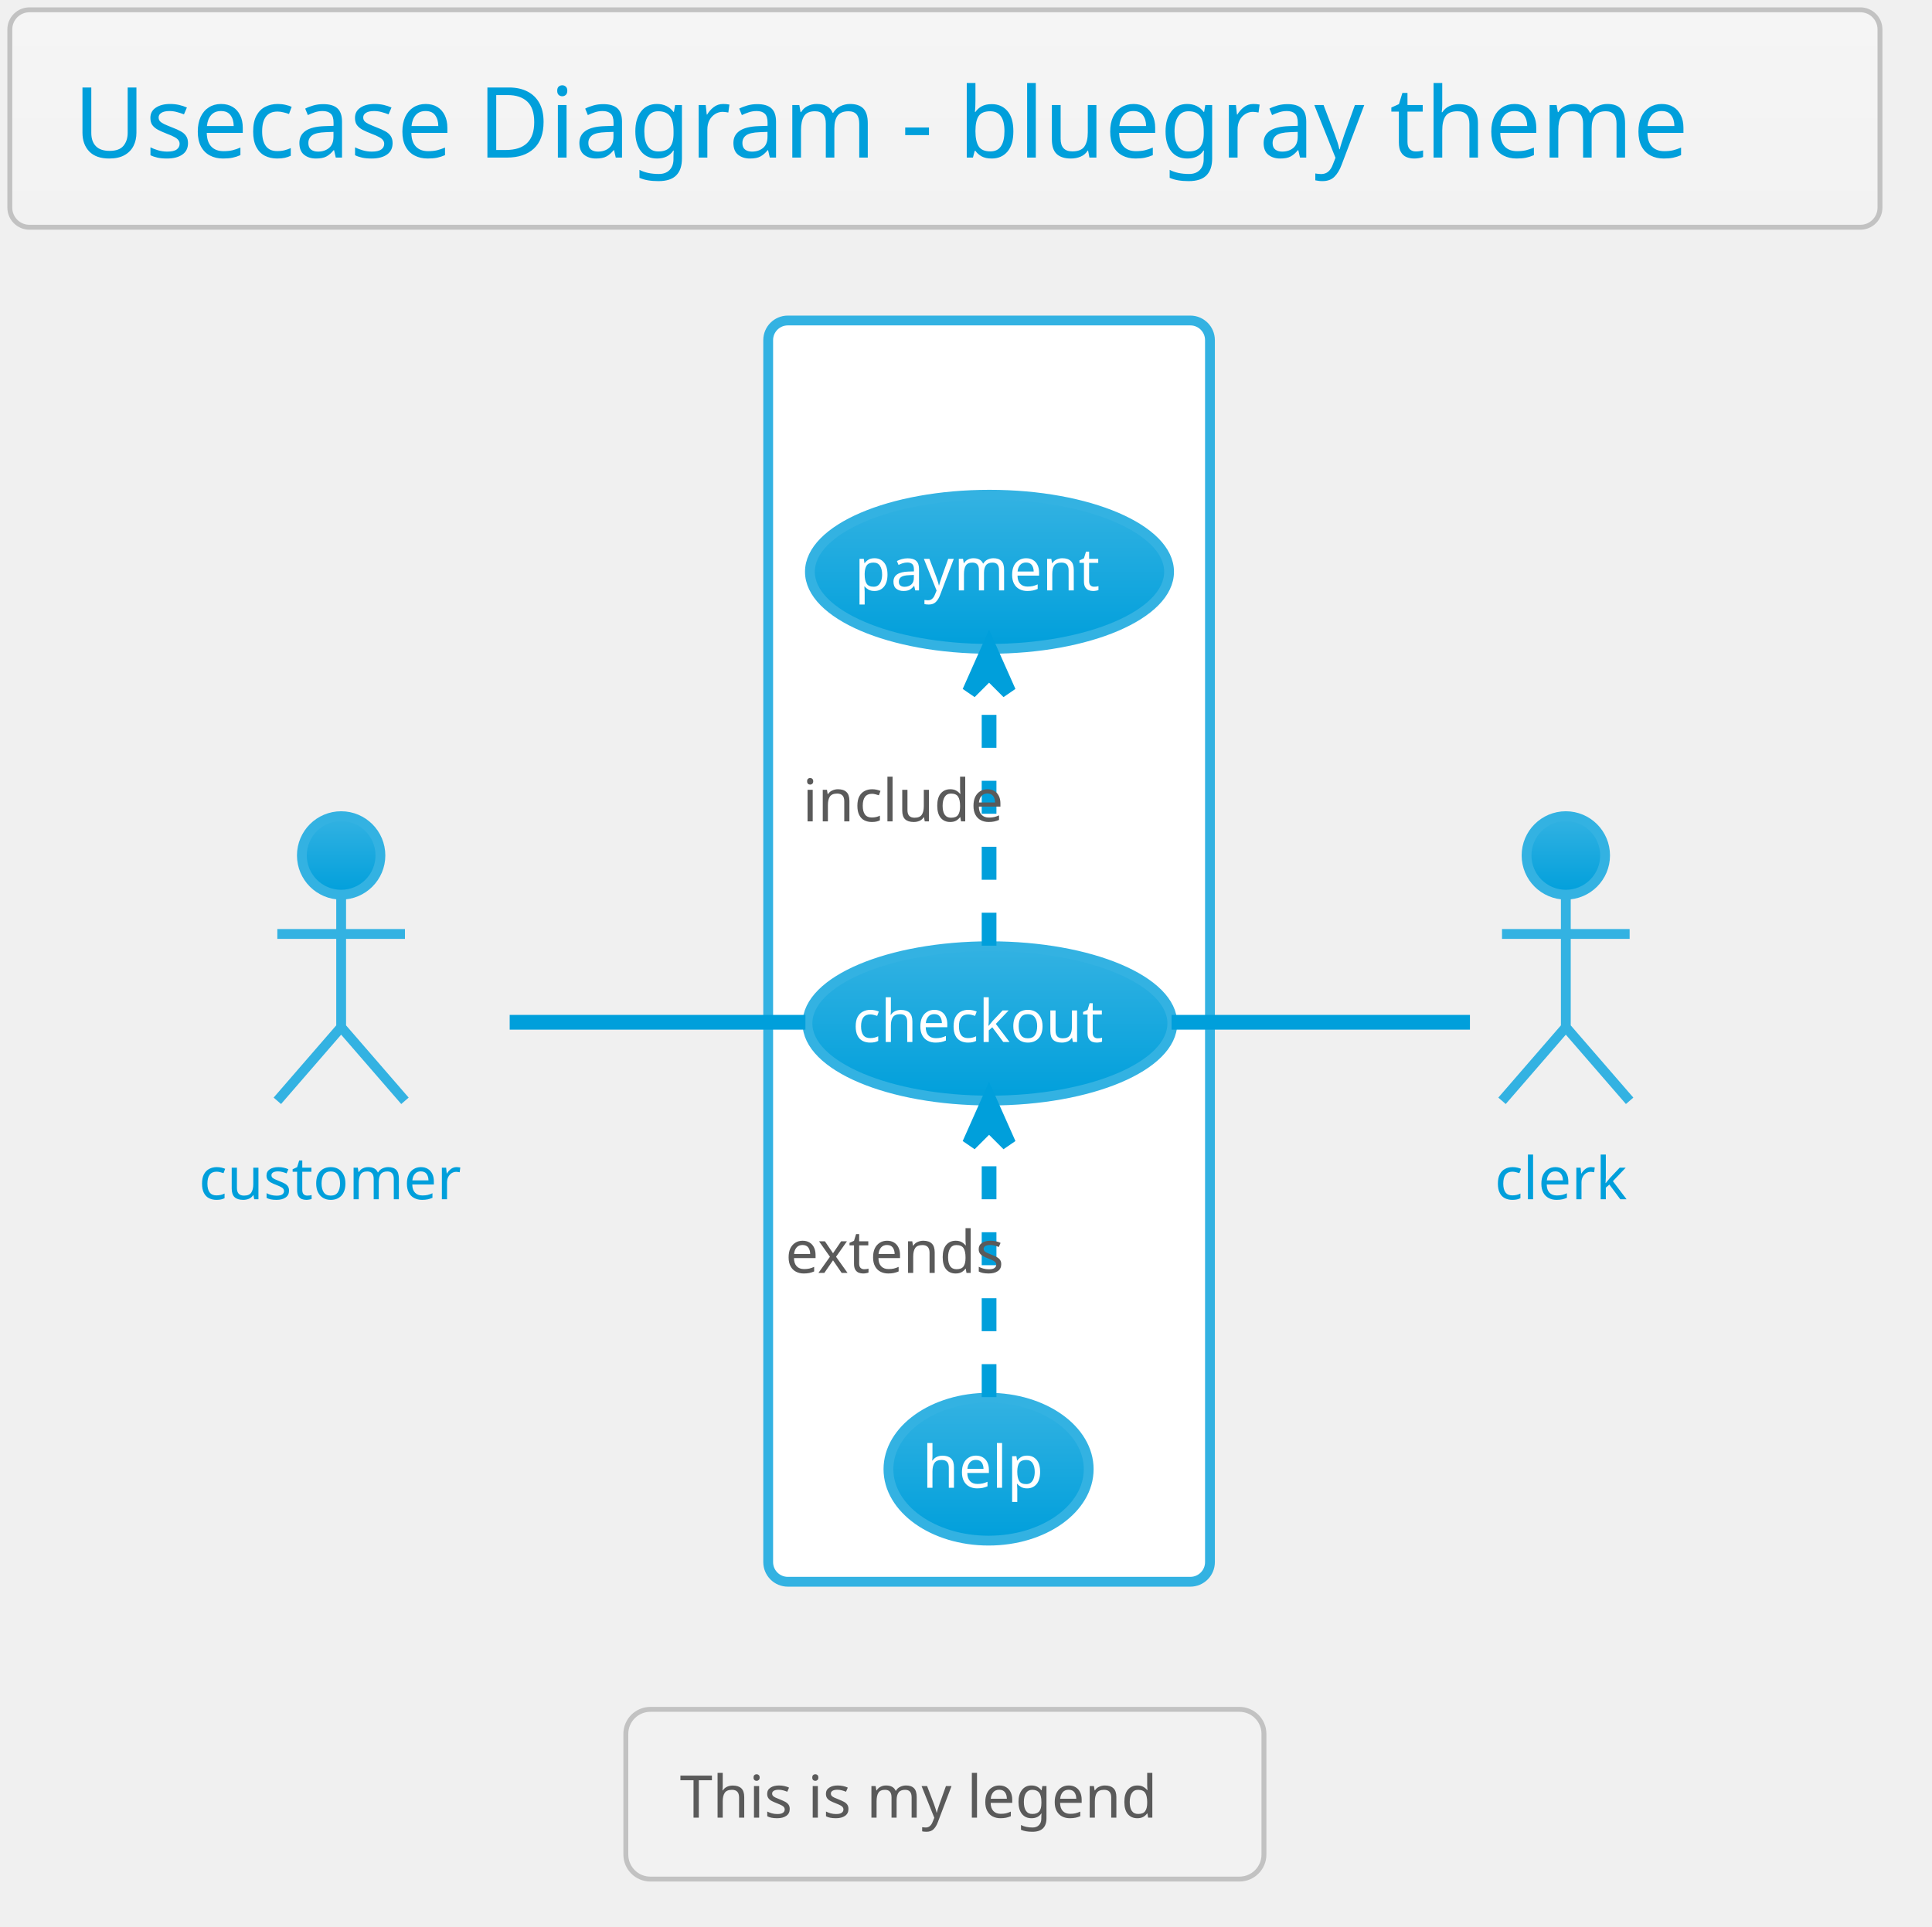
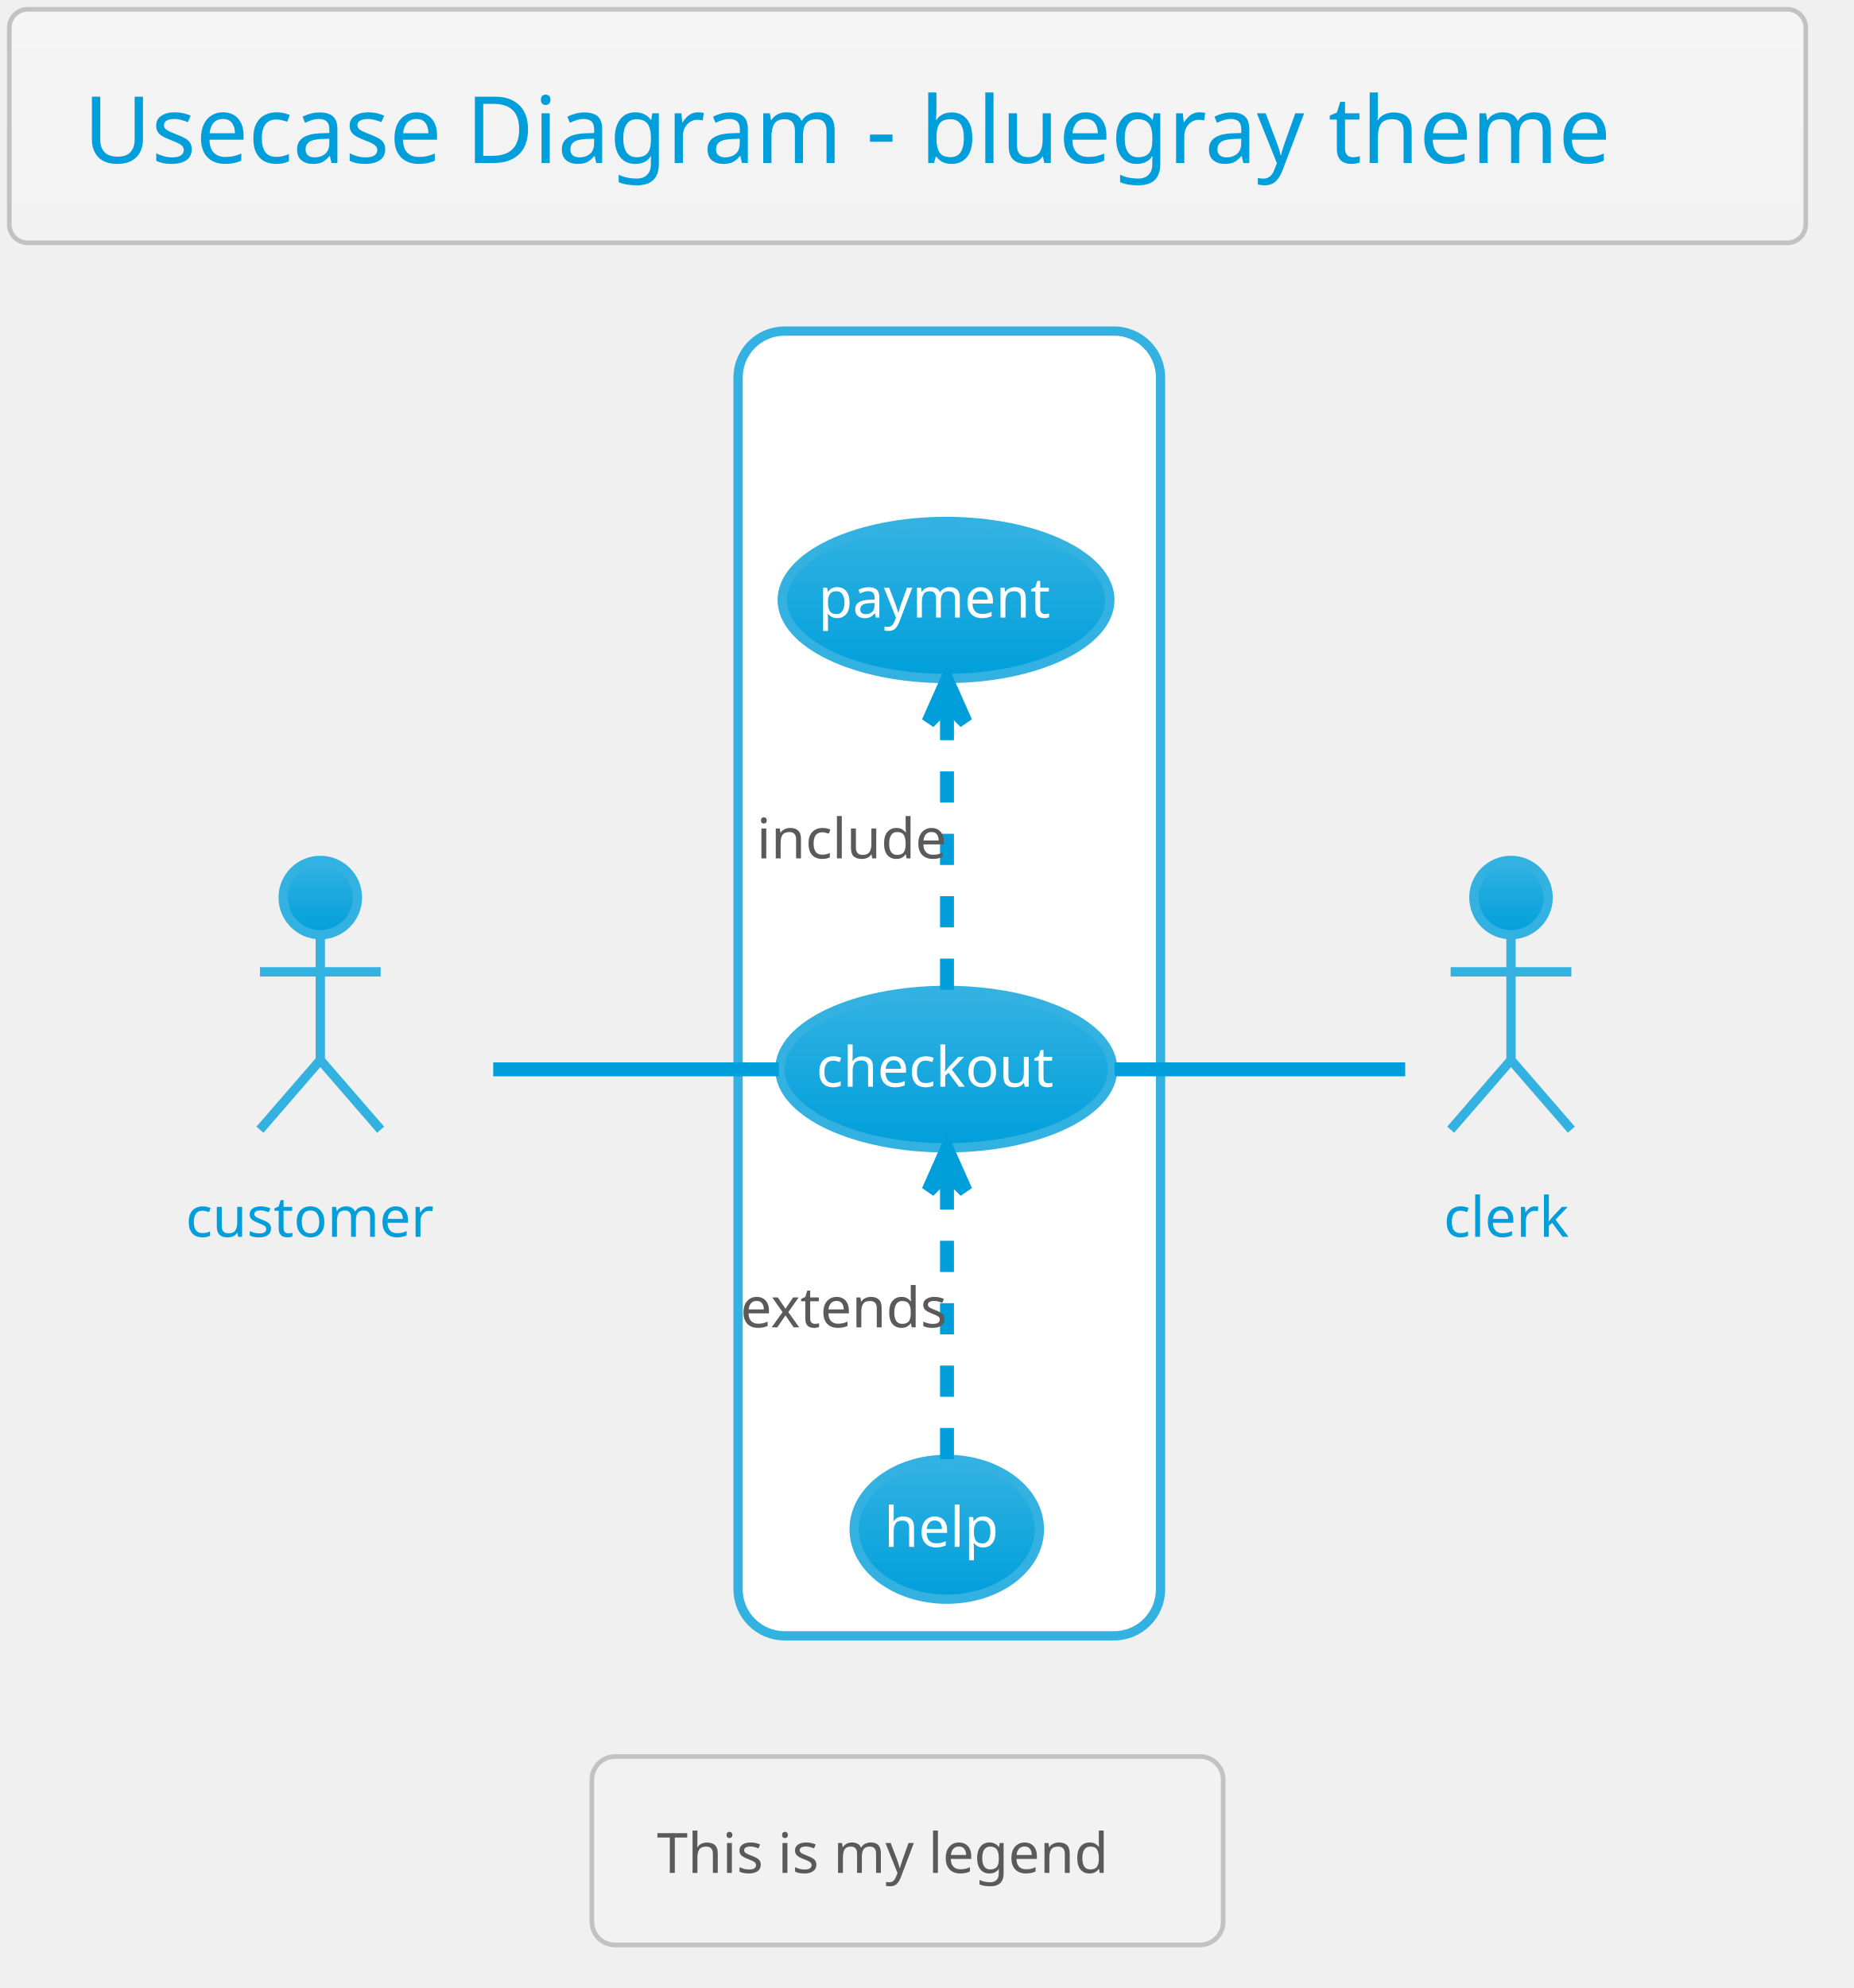
- <svg xmlns="http://www.w3.org/2000/svg" contentScriptType="application/ecmascript" contentStyleType="text/css" height="409.375px" preserveAspectRatio="none" style="width:410px;height:409px;" version="1.1" viewBox="0 0 410 409" width="410.417px" zoomAndPan="magnify">
+ <svg xmlns="http://www.w3.org/2000/svg" contentScriptType="application/ecmascript" contentStyleType="text/css" height="446.875px" preserveAspectRatio="none" style="width:416px;height:446px;" version="1.1" viewBox="0 0 416 446" width="416.667px" zoomAndPan="magnify">
  <defs>
-     <linearGradient id="g1jb3k68zqut380" x1="50%" x2="50%" y1="0%" y2="100%">
+     <linearGradient id="g1oe5v1jpbz0e0" x1="50%" x2="50%" y1="0%" y2="100%">
      <stop offset="0%" stop-color="#F5F5F5" />
      <stop offset="100%" stop-color="#F2F2F2" />
    </linearGradient>
-     <linearGradient id="g1jb3k68zqut381" x1="50%" x2="50%" y1="0%" y2="100%">
+     <linearGradient id="g1oe5v1jpbz0e1" x1="50%" x2="50%" y1="0%" y2="100%">
      <stop offset="0%" stop-color="#33B2E2" />
      <stop offset="100%" stop-color="#009FDB" />
    </linearGradient>
  </defs>
  <g>
-     <rect fill="url(#g1jb3k68zqut380)" height="46.153" rx="4.167" ry="4.167" style="stroke: #C2C2C2; stroke-width: 1.042;" width="396.875" x="2.083" y="2.083" />
-     <text fill="#009FDB" font-family="Verdana" font-size="20.833" lengthAdjust="spacingAndGlyphs" textLength="369.792" x="15.625" y="33.445">Usecase Diagram - bluegray theme</text>
-     <rect fill="#FFFFFF" height="267.708" rx="4.167" ry="4.167" style="stroke: #33B2E2; stroke-width: 2.083;" width="93.75" x="163.021" y="68.028" />
-     <text fill="#FFFFFF" font-family="Verdana" font-size="12.5" font-weight="bold" lengthAdjust="spacingAndGlyphs" textLength="61.458" x="179.167" y="87.887">checkout</text>
-     <ellipse cx="210.068" cy="217.221" fill="url(#g1jb3k68zqut381)" rx="38.714" ry="16.381" style="stroke: #33B2E2; stroke-width: 2.083;" />
-     <text fill="#FFFFFF" font-family="Verdana" font-size="12.5" lengthAdjust="spacingAndGlyphs" textLength="58.333" x="180.901" y="221.171">checkout</text>
-     <ellipse cx="209.985" cy="121.364" fill="url(#g1jb3k68zqut381)" rx="38.11" ry="16.357" style="stroke: #33B2E2; stroke-width: 2.083;" />
-     <text fill="#FFFFFF" font-family="Verdana" font-size="12.5" lengthAdjust="spacingAndGlyphs" textLength="57.292" x="181.339" y="125.314">payment</text>
-     <ellipse cx="209.79" cy="311.84" fill="url(#g1jb3k68zqut381)" rx="21.248" ry="15.167" style="stroke: #33B2E2; stroke-width: 2.083;" />
-     <text fill="#FFFFFF" font-family="Verdana" font-size="12.5" lengthAdjust="spacingAndGlyphs" textLength="28.125" x="195.727" y="315.79">help</text>
-     <ellipse cx="72.396" cy="181.569" fill="url(#g1jb3k68zqut381)" rx="8.333" ry="8.333" style="stroke: #33B2E2; stroke-width: 2.083;" />
-     <path d="M72.396,189.903 L72.396,218.028 M58.854,198.236 L85.938,198.236 M72.396,218.028 L58.854,233.653 M72.396,218.028 L85.938,233.653 " fill="none" style="stroke: #33B2E2; stroke-width: 2.083;" />
-     <text fill="#009FDB" font-family="Verdana" font-size="12.5" lengthAdjust="spacingAndGlyphs" textLength="60.417" x="42.188" y="254.553">customer</text>
-     <ellipse cx="332.292" cy="181.569" fill="url(#g1jb3k68zqut381)" rx="8.333" ry="8.333" style="stroke: #33B2E2; stroke-width: 2.083;" />
-     <path d="M332.292,189.903 L332.292,218.028 M318.75,198.236 L345.833,198.236 M332.292,218.028 L318.75,233.653 M332.292,218.028 L345.833,233.653 " fill="none" style="stroke: #33B2E2; stroke-width: 2.083;" />
-     <text fill="#009FDB" font-family="Verdana" font-size="12.5" lengthAdjust="spacingAndGlyphs" textLength="30.208" x="317.188" y="254.553">clerk</text>
-     <path d="M108.163,216.986 C127.42,216.986 151.2,216.986 170.926,216.986 " fill="none" id="customer-checkout" style="stroke: #009FDB; stroke-width: 3.125;" />
-     <path d="M209.896,200.729 C209.896,184.759 209.896,160.295 209.896,142.709 " fill="none" id="checkout-&gt;payment" style="stroke: #009FDB; stroke-width: 3.125; stroke-dasharray: 7.0,7.0;" />
-     <polygon fill="#009FDB" points="209.896,137.489,205.729,146.864,209.896,142.698,214.062,146.864,209.896,137.489" style="stroke: #009FDB; stroke-width: 3.125;" />
-     <text fill="#5A5A5A" font-family="Verdana" font-size="12.5" lengthAdjust="spacingAndGlyphs" textLength="45.833" x="170.312" y="174.345">include</text>
-     <path d="M209.896,296.548 C209.896,280.897 209.896,256.384 209.896,238.703 " fill="none" id="help-&gt;checkout" style="stroke: #009FDB; stroke-width: 3.125; stroke-dasharray: 7.0,7.0;" />
-     <polygon fill="#009FDB" points="209.896,233.452,205.729,242.827,209.896,238.66,214.062,242.827,209.896,233.452" style="stroke: #009FDB; stroke-width: 3.125;" />
-     <text fill="#5A5A5A" font-family="Verdana" font-size="12.5" lengthAdjust="spacingAndGlyphs" textLength="53.125" x="166.667" y="270.178">extends</text>
-     <path d="M248.623,216.986 C269.633,216.986 294.748,216.986 311.943,216.986 " fill="none" id="checkout-clerk" style="stroke: #009FDB; stroke-width: 3.125;" />
-     <rect fill="#F2F2F2" height="36.025" rx="5.208" ry="5.208" style="stroke: #C2C2C2; stroke-width: 1.042;" width="135.417" x="132.812" y="362.819" />
-     <text fill="#5A5A5A" font-family="Verdana" font-size="12.5" lengthAdjust="spacingAndGlyphs" textLength="112.5" x="144.271" y="385.803">This is my legend</text>
+     <rect fill="url(#g1oe5v1jpbz0e0)" height="52.403" rx="4.167" ry="4.167" style="stroke: #C2C2C2; stroke-width: 1.042;" width="403.125" x="2.083" y="2.083" />
+     <text fill="#009FDB" font-family="Verdana" font-size="20.833" lengthAdjust="spacingAndGlyphs" textLength="369.792" x="18.75" y="36.57">Usecase Diagram - bluegray theme</text>
+     <rect fill="#FFFFFF" height="292.708" rx="10.417" ry="10.417" style="stroke: #33B2E2; stroke-width: 2.083;" width="94.792" x="165.625" y="74.278" />
+     <text fill="#FFFFFF" font-family="Verdana" font-size="12.5" font-weight="bold" lengthAdjust="spacingAndGlyphs" textLength="61.458" x="182.292" y="97.262">checkout</text>
+     <ellipse cx="212.337" cy="239.852" fill="url(#g1oe5v1jpbz0e1)" rx="37.337" ry="17.657" style="stroke: #33B2E2; stroke-width: 2.083;" />
+     <text fill="#FFFFFF" font-family="Verdana" font-size="12.5" lengthAdjust="spacingAndGlyphs" textLength="58.333" x="183.17" y="243.802">checkout</text>
+     <ellipse cx="212.284" cy="134.601" fill="url(#g1oe5v1jpbz0e1)" rx="36.763" ry="17.615" style="stroke: #33B2E2; stroke-width: 2.083;" />
+     <text fill="#FFFFFF" font-family="Verdana" font-size="12.5" lengthAdjust="spacingAndGlyphs" textLength="57.292" x="183.638" y="138.551">payment</text>
+     <ellipse cx="212.45" cy="343.087" fill="url(#g1oe5v1jpbz0e1)" rx="20.783" ry="15.684" style="stroke: #33B2E2; stroke-width: 2.083;" />
+     <text fill="#FFFFFF" font-family="Verdana" font-size="12.5" lengthAdjust="spacingAndGlyphs" textLength="28.125" x="198.387" y="347.037">help</text>
+     <ellipse cx="71.875" cy="201.361" fill="url(#g1oe5v1jpbz0e1)" rx="8.333" ry="8.333" style="stroke: #33B2E2; stroke-width: 2.083;" />
+     <path d="M71.875,209.694 L71.875,237.819 M58.333,218.028 L85.417,218.028 M71.875,237.819 L58.333,253.444 M71.875,237.819 L85.417,253.444 " fill="none" style="stroke: #33B2E2; stroke-width: 2.083;" />
+     <text fill="#009FDB" font-family="Verdana" font-size="12.5" lengthAdjust="spacingAndGlyphs" textLength="60.417" x="41.667" y="277.47">customer</text>
+     <ellipse cx="339.062" cy="201.361" fill="url(#g1oe5v1jpbz0e1)" rx="8.333" ry="8.333" style="stroke: #33B2E2; stroke-width: 2.083;" />
+     <path d="M339.062,209.694 L339.062,237.819 M325.521,218.028 L352.604,218.028 M339.062,237.819 L325.521,253.444 M339.062,237.819 L352.604,253.444 " fill="none" style="stroke: #33B2E2; stroke-width: 2.083;" />
+     <text fill="#009FDB" font-family="Verdana" font-size="12.5" lengthAdjust="spacingAndGlyphs" textLength="30.208" x="323.958" y="277.47">clerk</text>
+     <path d="M110.674,239.903 C130.673,239.903 154.961,239.903 174.799,239.903 " fill="none" id="customer-checkout" style="stroke: #009FDB; stroke-width: 3.125;" />
+     <path d="M212.5,222.056 C212.5,204.372 212.5,177.202 212.5,157.862 " fill="none" id="checkout-&gt;payment" style="stroke: #009FDB; stroke-width: 3.125; stroke-dasharray: 7.0,7.0;" />
+     <polygon fill="#009FDB" points="212.5,152.629,208.333,162.004,212.5,157.837,216.667,162.004,212.5,152.629" style="stroke: #009FDB; stroke-width: 3.125;" />
+     <text fill="#5A5A5A" font-family="Verdana" font-size="12.5" lengthAdjust="spacingAndGlyphs" textLength="45.833" x="169.792" y="192.574">include</text>
+     <path d="M212.5,327.365 C212.5,310.266 212.5,282.711 212.5,263.101 " fill="none" id="help-&gt;checkout" style="stroke: #009FDB; stroke-width: 3.125; stroke-dasharray: 7.0,7.0;" />
+     <polygon fill="#009FDB" points="212.5,257.796,208.333,267.171,212.5,263.004,216.667,267.171,212.5,257.796" style="stroke: #009FDB; stroke-width: 3.125;" />
+     <text fill="#5A5A5A" font-family="Verdana" font-size="12.5" lengthAdjust="spacingAndGlyphs" textLength="53.125" x="166.146" y="297.782">extends</text>
+     <path d="M250.13,239.903 C271.261,239.903 296.986,239.903 315.321,239.903 " fill="none" id="checkout-clerk" style="stroke: #009FDB; stroke-width: 3.125;" />
+     <rect fill="#F2F2F2" height="42.275" rx="5.208" ry="5.208" style="stroke: #C2C2C2; stroke-width: 1.042;" width="141.667" x="132.812" y="394.069" />
+     <text fill="#5A5A5A" font-family="Verdana" font-size="12.5" lengthAdjust="spacingAndGlyphs" textLength="112.5" x="147.396" y="420.178">This is my legend</text>
  </g>
</svg>
